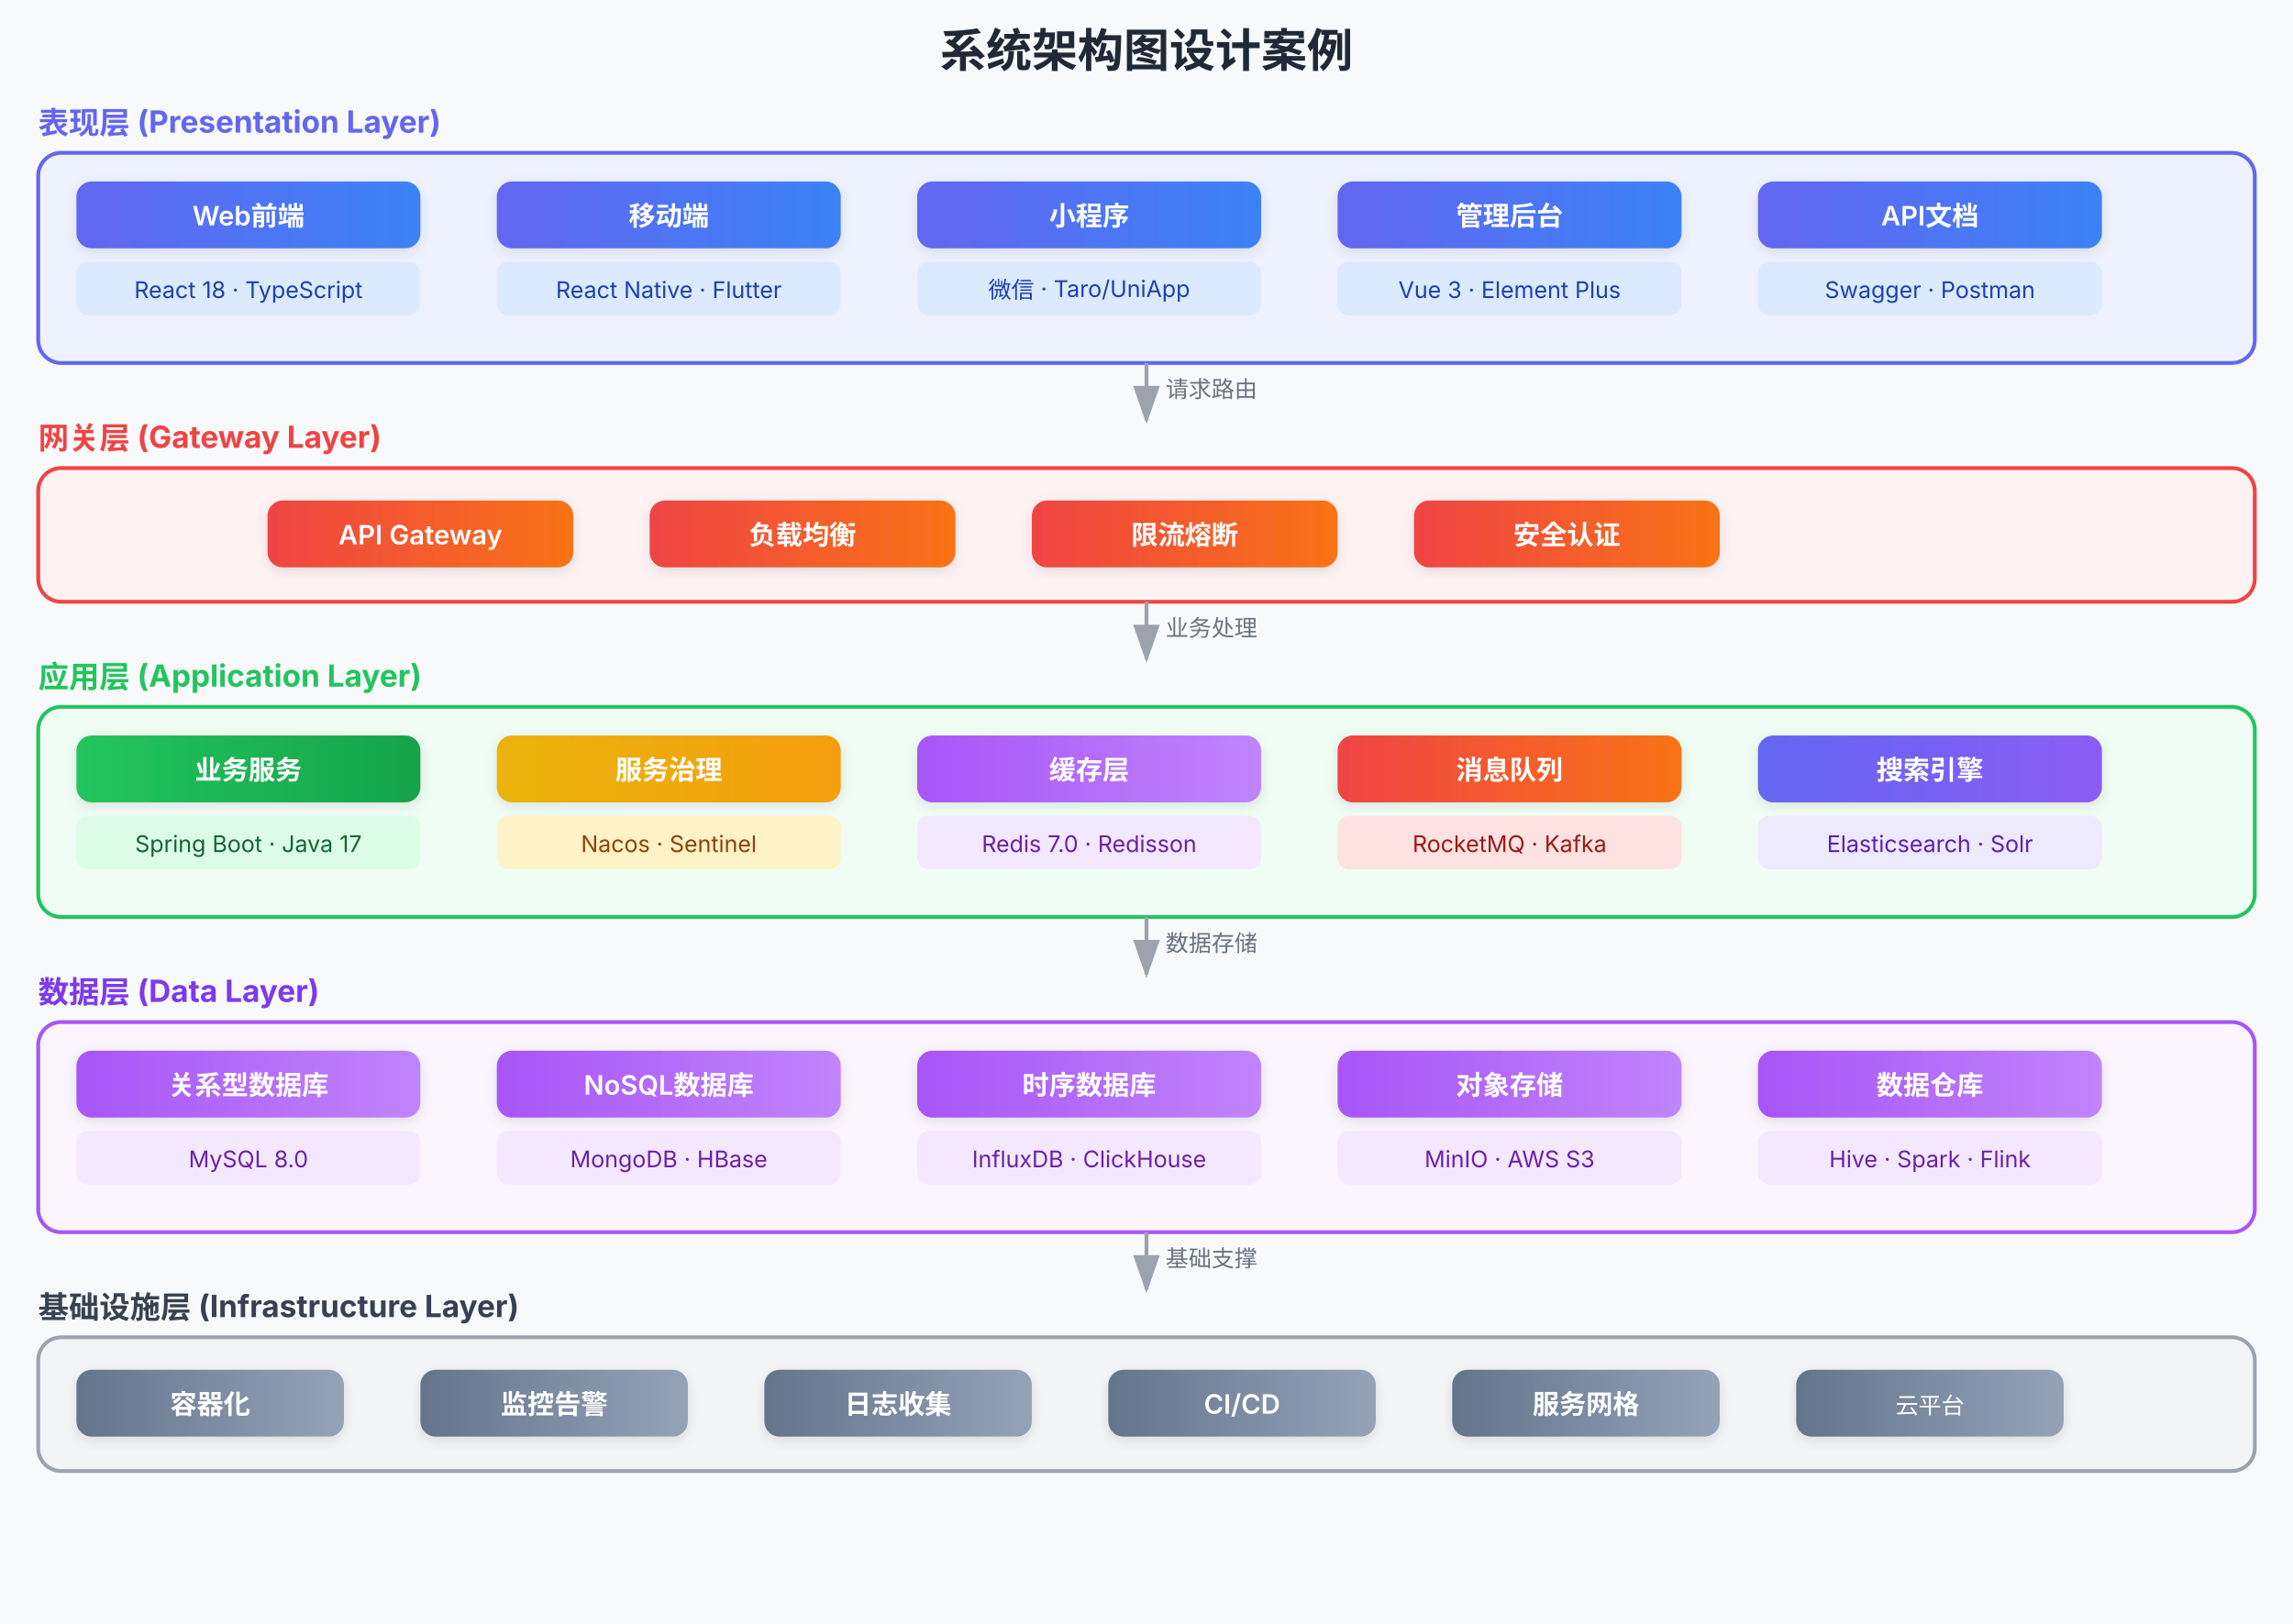
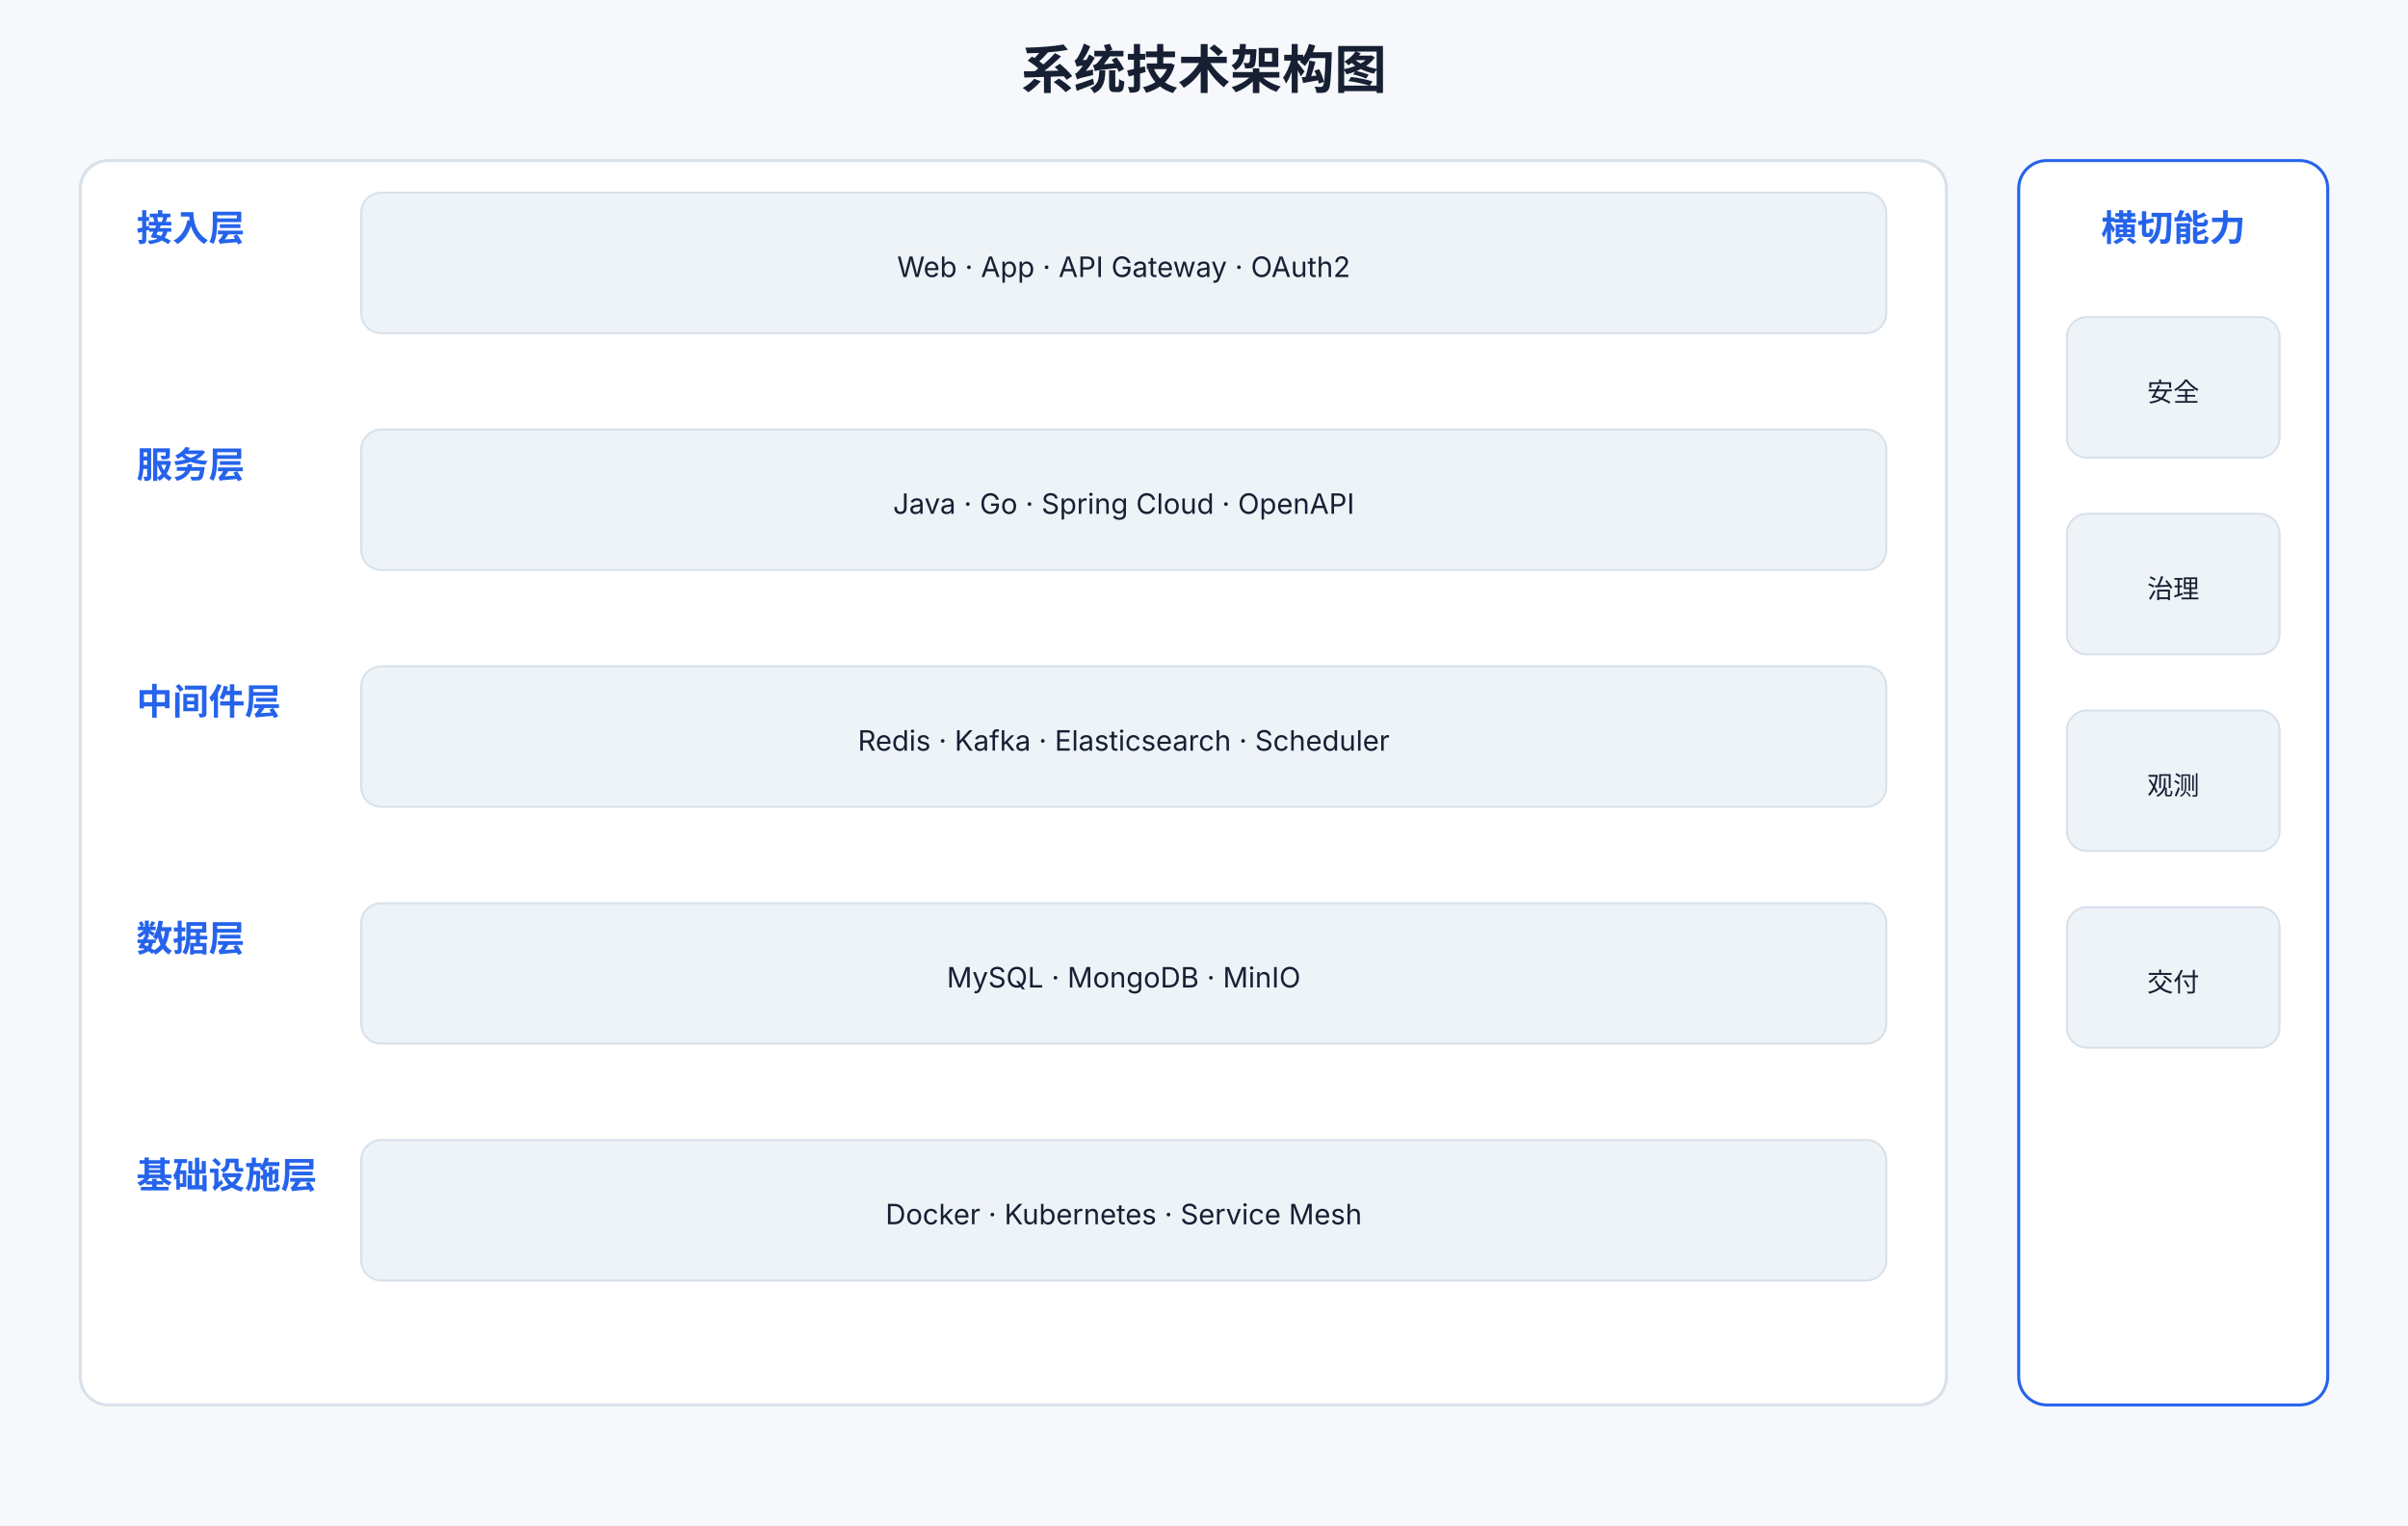
- <svg xmlns="http://www.w3.org/2000/svg" viewBox="0 0 1200 850">
-   <defs>
-     <linearGradient id="grad1" x1="0%" y1="0%" x2="100%" y2="0%">
-       <stop offset="0%" style="stop-color:#6366f1;stop-opacity:1" />
-       <stop offset="100%" style="stop-color:#3b82f6;stop-opacity:1" />
-     </linearGradient>
-     <linearGradient id="grad2" x1="0%" y1="0%" x2="100%" y2="0%">
-       <stop offset="0%" style="stop-color:#ef4444;stop-opacity:1" />
-       <stop offset="100%" style="stop-color:#f97316;stop-opacity:1" />
-     </linearGradient>
-     <linearGradient id="grad3" x1="0%" y1="0%" x2="100%" y2="0%">
-       <stop offset="0%" style="stop-color:#22c55e;stop-opacity:1" />
-       <stop offset="100%" style="stop-color:#16a34a;stop-opacity:1" />
-     </linearGradient>
-     <linearGradient id="grad4" x1="0%" y1="0%" x2="100%" y2="0%">
-       <stop offset="0%" style="stop-color:#eab308;stop-opacity:1" />
-       <stop offset="100%" style="stop-color:#f59e0b;stop-opacity:1" />
-     </linearGradient>
-     <linearGradient id="grad5" x1="0%" y1="0%" x2="100%" y2="0%">
-       <stop offset="0%" style="stop-color:#a855f7;stop-opacity:1" />
-       <stop offset="100%" style="stop-color:#c084fc;stop-opacity:1" />
-     </linearGradient>
-     <linearGradient id="grad6" x1="0%" y1="0%" x2="100%" y2="0%">
-       <stop offset="0%" style="stop-color:#6366f1;stop-opacity:1" />
-       <stop offset="100%" style="stop-color:#8b5cf6;stop-opacity:1" />
-     </linearGradient>
-     <linearGradient id="grad7" x1="0%" y1="0%" x2="100%" y2="0%">
-       <stop offset="0%" style="stop-color:#64748b;stop-opacity:1" />
-       <stop offset="100%" style="stop-color:#94a3b8;stop-opacity:1" />
-     </linearGradient>
-     <filter id="shadow" x="-20%" y="-20%" width="140%" height="140%">
-       <feDropShadow dx="0" dy="2" stdDeviation="3" flood-color="#000" flood-opacity="0.1" />
-     </filter>
-     <marker id="arrowhead" markerWidth="10" markerHeight="7" refX="9" refY="3.5" orient="auto">
-       <polygon points="0 0, 10 3.5, 0 7" fill="#9ca3af" />
-     </marker>
-   </defs>
-   <rect width="1200" height="850" fill="#f8f9fa" />
-   <text x="600" y="35" text-anchor="middle" font-family="system-ui, -apple-system, sans-serif" font-size="24" font-weight="bold" fill="#1f2937">系统架构图设计案例</text>
-   <g transform="translate(0, 55)">
-     <text x="20" y="15" font-family="system-ui, -apple-system, sans-serif" font-size="16" font-weight="bold" fill="#6366f1">表现层 (Presentation Layer)</text>
-     <rect x="20" y="25" width="1160" height="110" rx="12" fill="#eef2ff" stroke="#6366f1" stroke-width="2" />
-     <g transform="translate(40, 40)">
-       <rect x="0" y="0" width="180" height="35" rx="8" fill="url(#grad1)" filter="url(#shadow)" />
-       <text x="90" y="23" text-anchor="middle" font-family="system-ui, -apple-system, sans-serif" font-size="14" font-weight="600" fill="white">Web前端</text>
-       <rect x="0" y="42" width="180" height="28" rx="6" fill="#dbeafe" />
-       <text x="90" y="61" text-anchor="middle" font-family="system-ui, -apple-system, sans-serif" font-size="12" fill="#1e40af">React 18 · TypeScript</text>
-       <rect x="220" y="0" width="180" height="35" rx="8" fill="url(#grad1)" filter="url(#shadow)" />
-       <text x="310" y="23" text-anchor="middle" font-family="system-ui, -apple-system, sans-serif" font-size="14" font-weight="600" fill="white">移动端</text>
-       <rect x="220" y="42" width="180" height="28" rx="6" fill="#dbeafe" />
-       <text x="310" y="61" text-anchor="middle" font-family="system-ui, -apple-system, sans-serif" font-size="12" fill="#1e40af">React Native · Flutter</text>
-       <rect x="440" y="0" width="180" height="35" rx="8" fill="url(#grad1)" filter="url(#shadow)" />
-       <text x="530" y="23" text-anchor="middle" font-family="system-ui, -apple-system, sans-serif" font-size="14" font-weight="600" fill="white">小程序</text>
-       <rect x="440" y="42" width="180" height="28" rx="6" fill="#dbeafe" />
-       <text x="530" y="61" text-anchor="middle" font-family="system-ui, -apple-system, sans-serif" font-size="12" fill="#1e40af">微信 · Taro/UniApp</text>
-       <rect x="660" y="0" width="180" height="35" rx="8" fill="url(#grad1)" filter="url(#shadow)" />
-       <text x="750" y="23" text-anchor="middle" font-family="system-ui, -apple-system, sans-serif" font-size="14" font-weight="600" fill="white">管理后台</text>
-       <rect x="660" y="42" width="180" height="28" rx="6" fill="#dbeafe" />
-       <text x="750" y="61" text-anchor="middle" font-family="system-ui, -apple-system, sans-serif" font-size="12" fill="#1e40af">Vue 3 · Element Plus</text>
-       <rect x="880" y="0" width="180" height="35" rx="8" fill="url(#grad1)" filter="url(#shadow)" />
-       <text x="970" y="23" text-anchor="middle" font-family="system-ui, -apple-system, sans-serif" font-size="14" font-weight="600" fill="white">API文档</text>
-       <rect x="880" y="42" width="180" height="28" rx="6" fill="#dbeafe" />
-       <text x="970" y="61" text-anchor="middle" font-family="system-ui, -apple-system, sans-serif" font-size="12" fill="#1e40af">Swagger · Postman</text>
+ <svg xmlns="http://www.w3.org/2000/svg" width="1200" height="760" viewBox="0 0 1200 760" role="img" aria-labelledby="title desc">
+   <rect width="1200" height="760" fill="#F6F8FB" />
+   <g font-family="Inter, Noto Sans SC, Microsoft YaHei, sans-serif">
+     <text x="600" y="44" text-anchor="middle" font-size="26" font-weight="700" fill="#172033">系统技术架构图</text>
+     <rect x="40" y="80" width="930" height="620" rx="14" fill="#FFFFFF" stroke="#D8E1EA" stroke-width="1.5" />
+     <g font-size="18" font-weight="700" fill="#2563EB">
+       <text x="68" y="120">接入层</text>
+       <text x="68" y="238">服务层</text>
+       <text x="68" y="356">中间件层</text>
+       <text x="68" y="474">数据层</text>
+       <text x="68" y="592">基础设施层</text>
    </g>
-   </g>
-   <g transform="translate(600, 190)">
-     <line x1="0" y1="0" x2="0" y2="30" stroke="#9ca3af" stroke-width="2" marker-end="url(#arrowhead)" />
-     <text x="10" y="18" font-family="system-ui, -apple-system, sans-serif" font-size="12" fill="#6b7280">请求路由</text>
-   </g>
-   <g transform="translate(0, 220)">
-     <text x="20" y="15" font-family="system-ui, -apple-system, sans-serif" font-size="16" font-weight="bold" fill="#ef4444">网关层 (Gateway Layer)</text>
-     <rect x="20" y="25" width="1160" height="70" rx="12" fill="#fef2f2" stroke="#ef4444" stroke-width="2" />
-     <g transform="translate(140, 42)">
-       <rect x="0" y="0" width="160" height="35" rx="8" fill="url(#grad2)" filter="url(#shadow)" />
-       <text x="80" y="23" text-anchor="middle" font-family="system-ui, -apple-system, sans-serif" font-size="14" font-weight="600" fill="white">API Gateway</text>
-       <rect x="200" y="0" width="160" height="35" rx="8" fill="url(#grad2)" filter="url(#shadow)" />
-       <text x="280" y="23" text-anchor="middle" font-family="system-ui, -apple-system, sans-serif" font-size="14" font-weight="600" fill="white">负载均衡</text>
-       <rect x="400" y="0" width="160" height="35" rx="8" fill="url(#grad2)" filter="url(#shadow)" />
-       <text x="480" y="23" text-anchor="middle" font-family="system-ui, -apple-system, sans-serif" font-size="14" font-weight="600" fill="white">限流熔断</text>
-       <rect x="600" y="0" width="160" height="35" rx="8" fill="url(#grad2)" filter="url(#shadow)" />
-       <text x="680" y="23" text-anchor="middle" font-family="system-ui, -apple-system, sans-serif" font-size="14" font-weight="600" fill="white">安全认证</text>
+     <g fill="#EEF3F8" stroke="#D8E1EA">
+       <rect x="180" y="96" width="760" height="70" rx="10" />
+       <rect x="180" y="214" width="760" height="70" rx="10" />
+       <rect x="180" y="332" width="760" height="70" rx="10" />
+       <rect x="180" y="450" width="760" height="70" rx="10" />
+       <rect x="180" y="568" width="760" height="70" rx="10" />
    </g>
-   </g>
-   <g transform="translate(600, 315)">
-     <line x1="0" y1="0" x2="0" y2="30" stroke="#9ca3af" stroke-width="2" marker-end="url(#arrowhead)" />
-     <text x="10" y="18" font-family="system-ui, -apple-system, sans-serif" font-size="12" fill="#6b7280">业务处理</text>
-   </g>
-   <g transform="translate(0, 345)">
-     <text x="20" y="15" font-family="system-ui, -apple-system, sans-serif" font-size="16" font-weight="bold" fill="#22c55e">应用层 (Application Layer)</text>
-     <rect x="20" y="25" width="1160" height="110" rx="12" fill="#f0fdf4" stroke="#22c55e" stroke-width="2" />
-     <g transform="translate(40, 40)">
-       <rect x="0" y="0" width="180" height="35" rx="8" fill="url(#grad3)" filter="url(#shadow)" />
-       <text x="90" y="23" text-anchor="middle" font-family="system-ui, -apple-system, sans-serif" font-size="14" font-weight="600" fill="white">业务服务</text>
-       <rect x="0" y="42" width="180" height="28" rx="6" fill="#dcfce7" />
-       <text x="90" y="61" text-anchor="middle" font-family="system-ui, -apple-system, sans-serif" font-size="12" fill="#166534">Spring Boot · Java 17</text>
-       <rect x="220" y="0" width="180" height="35" rx="8" fill="url(#grad4)" filter="url(#shadow)" />
-       <text x="310" y="23" text-anchor="middle" font-family="system-ui, -apple-system, sans-serif" font-size="14" font-weight="600" fill="white">服务治理</text>
-       <rect x="220" y="42" width="180" height="28" rx="6" fill="#fef3c7" />
-       <text x="310" y="61" text-anchor="middle" font-family="system-ui, -apple-system, sans-serif" font-size="12" fill="#92400e">Nacos · Sentinel</text>
-       <rect x="440" y="0" width="180" height="35" rx="8" fill="url(#grad5)" filter="url(#shadow)" />
-       <text x="530" y="23" text-anchor="middle" font-family="system-ui, -apple-system, sans-serif" font-size="14" font-weight="600" fill="white">缓存层</text>
-       <rect x="440" y="42" width="180" height="28" rx="6" fill="#f3e8ff" />
-       <text x="530" y="61" text-anchor="middle" font-family="system-ui, -apple-system, sans-serif" font-size="12" fill="#6b21a8">Redis 7.0 · Redisson</text>
-       <rect x="660" y="0" width="180" height="35" rx="8" fill="url(#grad2)" filter="url(#shadow)" />
-       <text x="750" y="23" text-anchor="middle" font-family="system-ui, -apple-system, sans-serif" font-size="14" font-weight="600" fill="white">消息队列</text>
-       <rect x="660" y="42" width="180" height="28" rx="6" fill="#fee2e2" />
-       <text x="750" y="61" text-anchor="middle" font-family="system-ui, -apple-system, sans-serif" font-size="12" fill="#991b1b">RocketMQ · Kafka</text>
-       <rect x="880" y="0" width="180" height="35" rx="8" fill="url(#grad6)" filter="url(#shadow)" />
-       <text x="970" y="23" text-anchor="middle" font-family="system-ui, -apple-system, sans-serif" font-size="14" font-weight="600" fill="white">搜索引擎</text>
-       <rect x="880" y="42" width="180" height="28" rx="6" fill="#ede9fe" />
-       <text x="970" y="61" text-anchor="middle" font-family="system-ui, -apple-system, sans-serif" font-size="12" fill="#5b21b6">Elasticsearch · Solr</text>
+     <g font-size="14" fill="#172033" text-anchor="middle">
+       <text x="560" y="138">Web · App · API Gateway · OAuth2</text>
+       <text x="560" y="256">Java · Go · Spring Cloud · OpenAPI</text>
+       <text x="560" y="374">Redis · Kafka · Elasticsearch · Scheduler</text>
+       <text x="560" y="492">MySQL · MongoDB · MinIO</text>
+       <text x="560" y="610">Docker · Kubernetes · Service Mesh</text>
    </g>
-   </g>
-   <g transform="translate(600, 480)">
-     <line x1="0" y1="0" x2="0" y2="30" stroke="#9ca3af" stroke-width="2" marker-end="url(#arrowhead)" />
-     <text x="10" y="18" font-family="system-ui, -apple-system, sans-serif" font-size="12" fill="#6b7280">数据存储</text>
-   </g>
-   <g transform="translate(0, 510)">
-     <text x="20" y="15" font-family="system-ui, -apple-system, sans-serif" font-size="16" font-weight="bold" fill="#7c3aed">数据层 (Data Layer)</text>
-     <rect x="20" y="25" width="1160" height="110" rx="12" fill="#faf5ff" stroke="#a855f7" stroke-width="2" />
-     <g transform="translate(40, 40)">
-       <rect x="0" y="0" width="180" height="35" rx="8" fill="url(#grad5)" filter="url(#shadow)" />
-       <text x="90" y="23" text-anchor="middle" font-family="system-ui, -apple-system, sans-serif" font-size="14" font-weight="600" fill="white">关系型数据库</text>
-       <rect x="0" y="42" width="180" height="28" rx="6" fill="#f3e8ff" />
-       <text x="90" y="61" text-anchor="middle" font-family="system-ui, -apple-system, sans-serif" font-size="12" fill="#6b21a8">MySQL 8.0</text>
-       <rect x="220" y="0" width="180" height="35" rx="8" fill="url(#grad5)" filter="url(#shadow)" />
-       <text x="310" y="23" text-anchor="middle" font-family="system-ui, -apple-system, sans-serif" font-size="14" font-weight="600" fill="white">NoSQL数据库</text>
-       <rect x="220" y="42" width="180" height="28" rx="6" fill="#f3e8ff" />
-       <text x="310" y="61" text-anchor="middle" font-family="system-ui, -apple-system, sans-serif" font-size="12" fill="#6b21a8">MongoDB · HBase</text>
-       <rect x="440" y="0" width="180" height="35" rx="8" fill="url(#grad5)" filter="url(#shadow)" />
-       <text x="530" y="23" text-anchor="middle" font-family="system-ui, -apple-system, sans-serif" font-size="14" font-weight="600" fill="white">时序数据库</text>
-       <rect x="440" y="42" width="180" height="28" rx="6" fill="#f3e8ff" />
-       <text x="530" y="61" text-anchor="middle" font-family="system-ui, -apple-system, sans-serif" font-size="12" fill="#6b21a8">InfluxDB · ClickHouse</text>
-       <rect x="660" y="0" width="180" height="35" rx="8" fill="url(#grad5)" filter="url(#shadow)" />
-       <text x="750" y="23" text-anchor="middle" font-family="system-ui, -apple-system, sans-serif" font-size="14" font-weight="600" fill="white">对象存储</text>
-       <rect x="660" y="42" width="180" height="28" rx="6" fill="#f3e8ff" />
-       <text x="750" y="61" text-anchor="middle" font-family="system-ui, -apple-system, sans-serif" font-size="12" fill="#6b21a8">MinIO · AWS S3</text>
-       <rect x="880" y="0" width="180" height="35" rx="8" fill="url(#grad5)" filter="url(#shadow)" />
-       <text x="970" y="23" text-anchor="middle" font-family="system-ui, -apple-system, sans-serif" font-size="14" font-weight="600" fill="white">数据仓库</text>
-       <rect x="880" y="42" width="180" height="28" rx="6" fill="#f3e8ff" />
-       <text x="970" y="61" text-anchor="middle" font-family="system-ui, -apple-system, sans-serif" font-size="12" fill="#6b21a8">Hive · Spark · Flink</text>
+     <rect x="1006" y="80" width="154" height="620" rx="14" fill="#FFFFFF" stroke="#2563EB" stroke-width="1.5" />
+     <text x="1083" y="120" text-anchor="middle" font-size="18" font-weight="700" fill="#2563EB">横切能力</text>
+     <g fill="#EEF3F8" stroke="#D8E1EA">
+       <rect x="1030" y="158" width="106" height="70" rx="10" />
+       <rect x="1030" y="256" width="106" height="70" rx="10" />
+       <rect x="1030" y="354" width="106" height="70" rx="10" />
+       <rect x="1030" y="452" width="106" height="70" rx="10" />
    </g>
-   </g>
-   <g transform="translate(600, 645)">
-     <line x1="0" y1="0" x2="0" y2="30" stroke="#9ca3af" stroke-width="2" marker-end="url(#arrowhead)" />
-     <text x="10" y="18" font-family="system-ui, -apple-system, sans-serif" font-size="12" fill="#6b7280">基础支撑</text>
-   </g>
-   <g transform="translate(0, 675)">
-     <text x="20" y="15" font-family="system-ui, -apple-system, sans-serif" font-size="16" font-weight="bold" fill="#374151">基础设施层 (Infrastructure Layer)</text>
-     <rect x="20" y="25" width="1160" height="70" rx="12" fill="#f3f4f6" stroke="#9ca3af" stroke-width="2" />
-     <g transform="translate(40, 42)">
-       <rect x="0" y="0" width="140" height="35" rx="8" fill="url(#grad7)" filter="url(#shadow)" />
-       <text x="70" y="23" text-anchor="middle" font-family="system-ui, -apple-system, sans-serif" font-size="14" font-weight="600" fill="white">容器化</text>
-       <rect x="180" y="0" width="140" height="35" rx="8" fill="url(#grad7)" filter="url(#shadow)" />
-       <text x="250" y="23" text-anchor="middle" font-family="system-ui, -apple-system, sans-serif" font-size="14" font-weight="600" fill="white">监控告警</text>
-       <rect x="360" y="0" width="140" height="35" rx="8" fill="url(#grad7)" filter="url(#shadow)" />
-       <text x="430" y="23" text-anchor="middle" font-family="system-ui, -apple-system, sans-serif" font-size="14" font-weight="600" fill="white">日志收集</text>
-       <rect x="540" y="0" width="140" height="35" rx="8" fill="url(#grad7)" filter="url(#shadow)" />
-       <text x="610" y="23" text-anchor="middle" font-family="system-ui, -apple-system, sans-serif" font-size="14" font-weight="600" fill="white">CI/CD</text>
-       <rect x="720" y="0" width="140" height="35" rx="8" fill="url(#grad7)" filter="url(#shadow)" />
-       <text x="790" y="23" text-anchor="middle" font-family="system-ui, -apple-system, sans-serif" font-size="14" font-weight="600" fill="white">服务网格</text>
-       <rect x="900" y="0" width="140" height="35" rx="8" fill="url(#grad7)" filter="url(#shadow)" />
-       <text x="970" y="23" text-anchor="middle" font-family="system-ui, -apple-system, sans-serif" font-size="12" fill="white">云平台</text>
+     <g font-size="13" fill="#172033" text-anchor="middle">
+       <text x="1083" y="200">安全</text>
+       <text x="1083" y="298">治理</text>
+       <text x="1083" y="396">观测</text>
+       <text x="1083" y="494">交付</text>
    </g>
  </g>
</svg>
